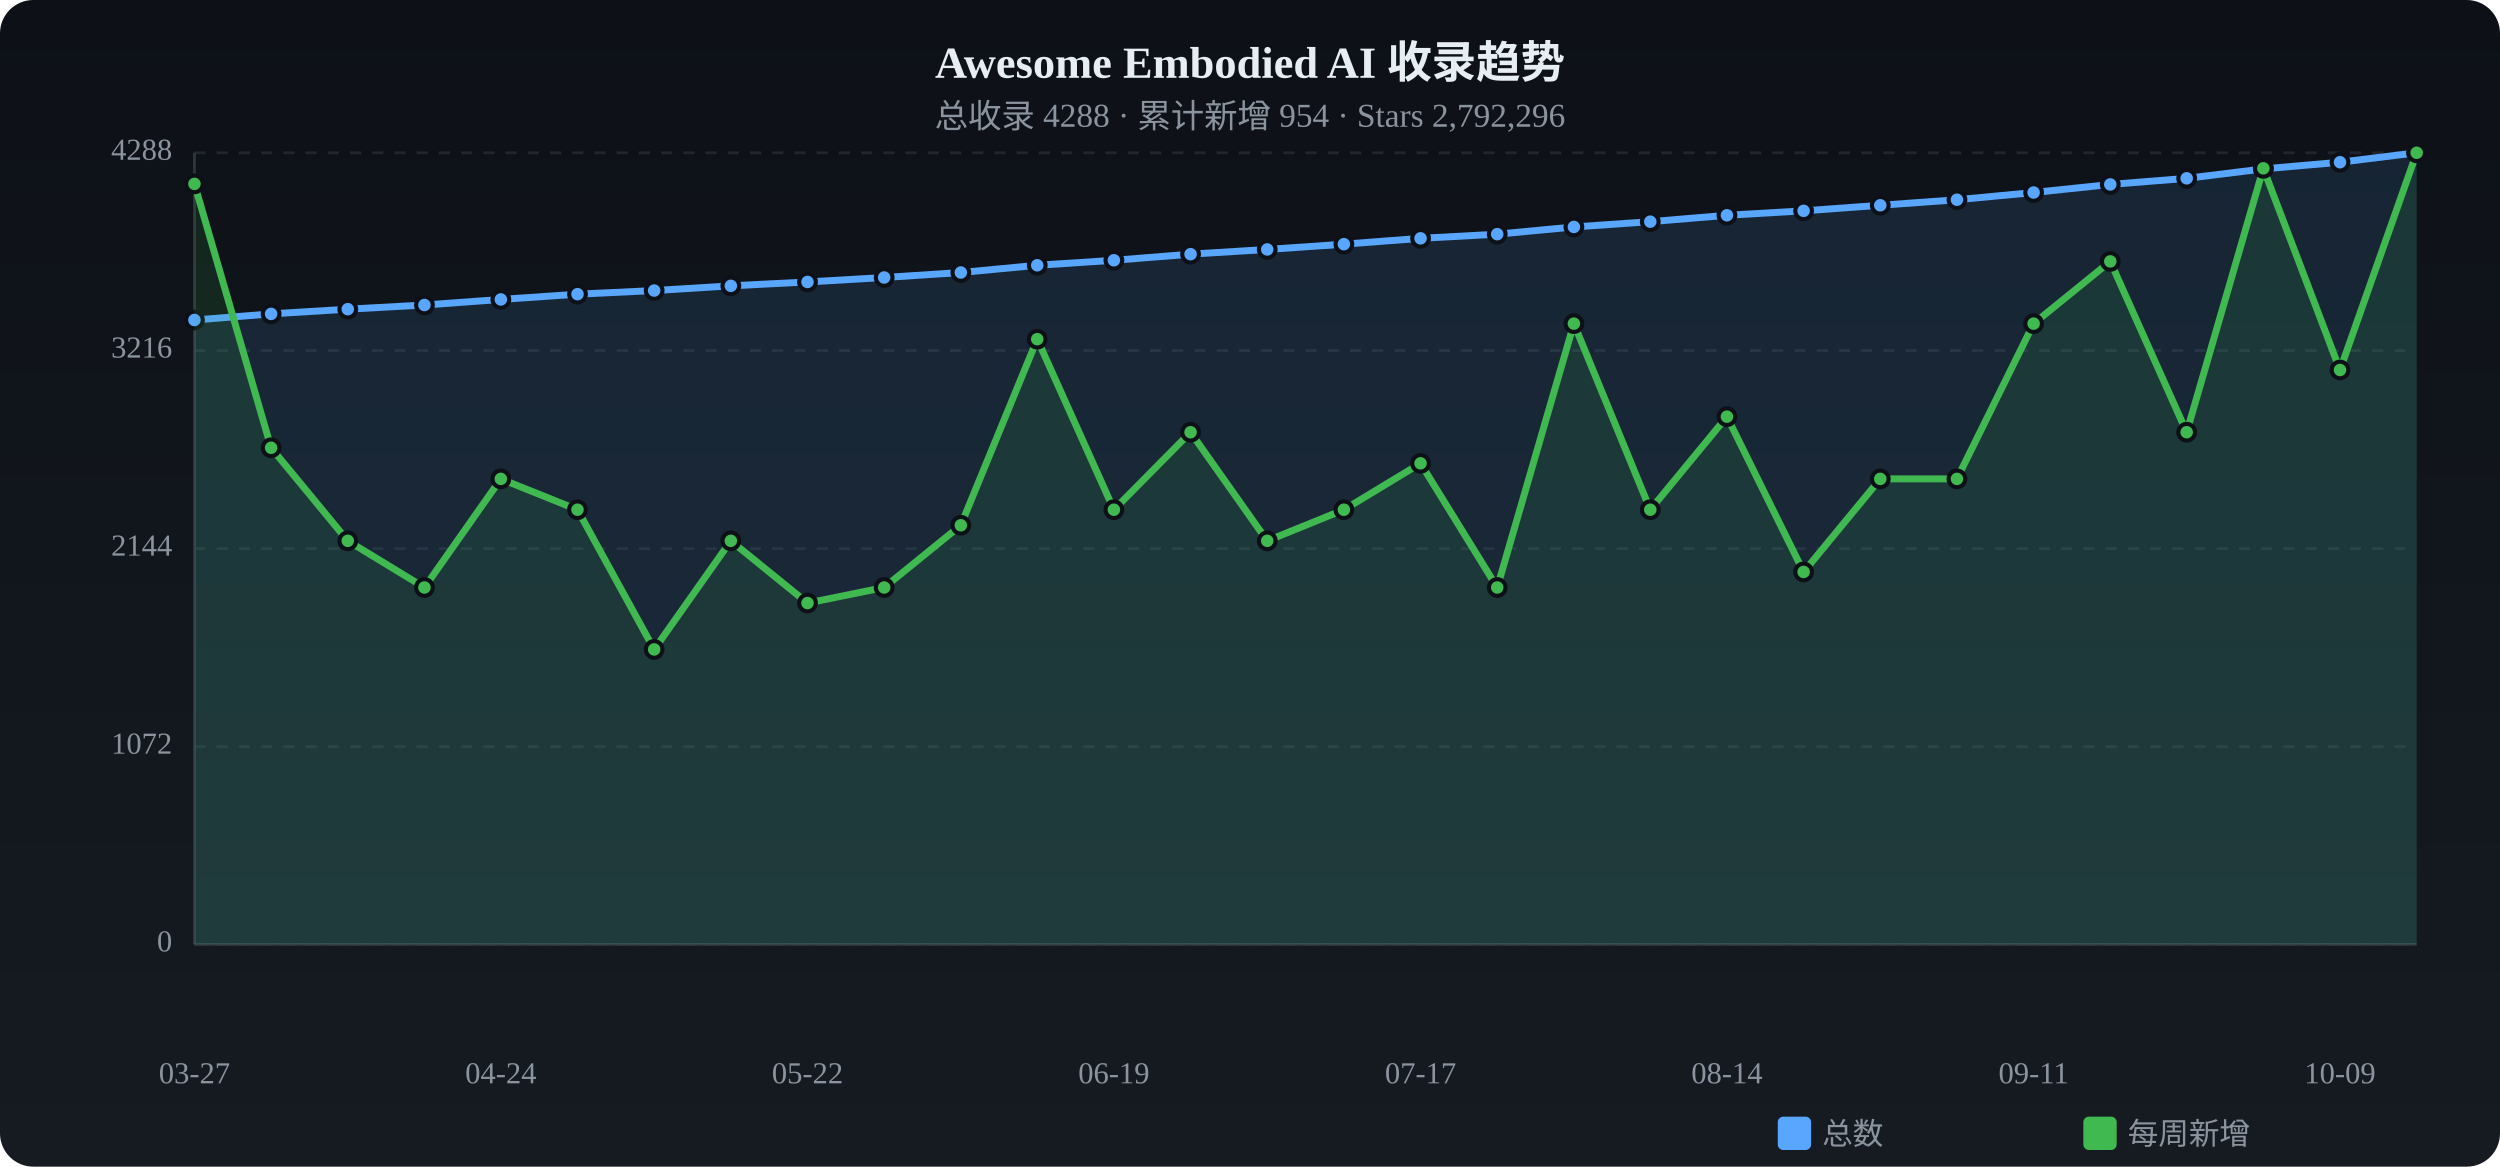
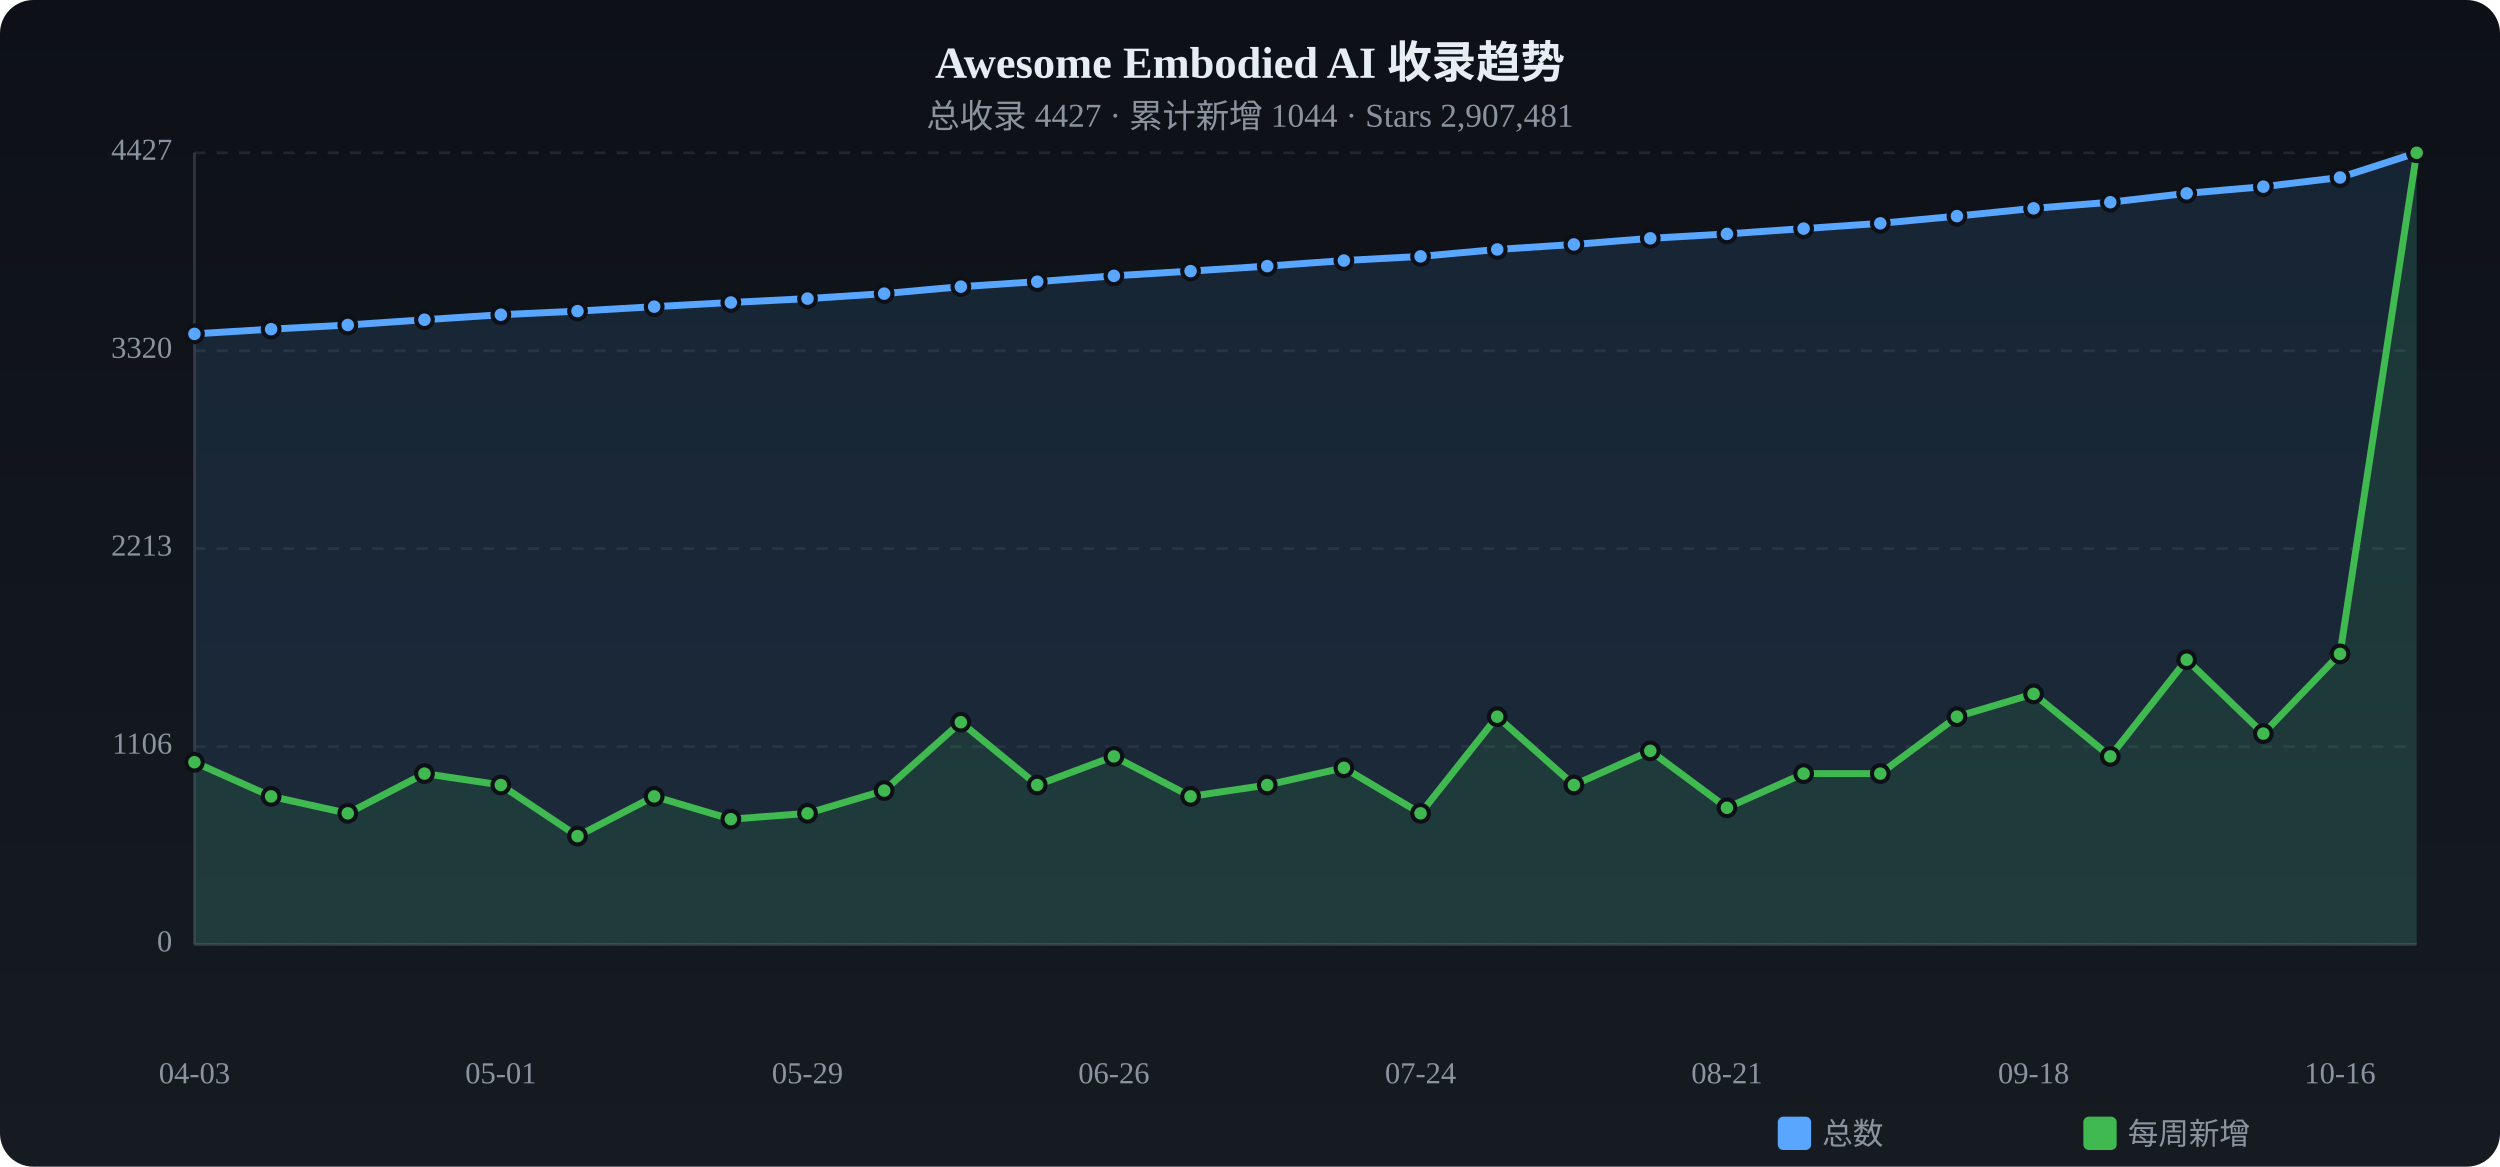
<svg xmlns="http://www.w3.org/2000/svg" viewBox="0 0 900 420" width="900" height="420">
  <defs>
    <linearGradient id="tbg" x1="0%" y1="0%" x2="0%" y2="100%">
      <stop offset="0%" stop-color="#0d1117" />
      <stop offset="100%" stop-color="#161b22" />
    </linearGradient>
  </defs>
  <rect width="900" height="420" rx="12" fill="url(#tbg)" />
  <text x="450.0" y="28" text-anchor="middle" fill="#e6edf3" font-size="16" font-weight="bold">Awesome Embodied AI 收录趋势</text>
-   <text x="450.0" y="46" text-anchor="middle" fill="#8b949e" font-size="12">总收录 4288 · 累计新增 954 · Stars 2,792,296</text>
+   <text x="450.0" y="46" text-anchor="middle" fill="#8b949e" font-size="12">总收录 4427 · 累计新增 1044 · Stars 2,907,481</text>
  <text x="62" y="340.0" text-anchor="end" fill="#8b949e" font-size="11" dominant-baseline="middle">0</text>
  <line x1="70" y1="340.0" x2="870" y2="340.0" stroke="#21262d" stroke-dasharray="4 4" />
-   <text x="62" y="268.8" text-anchor="end" fill="#8b949e" font-size="11" dominant-baseline="middle">1072</text>
+   <text x="62" y="268.8" text-anchor="end" fill="#8b949e" font-size="11" dominant-baseline="middle">1106</text>
  <line x1="70" y1="268.8" x2="870" y2="268.8" stroke="#21262d" stroke-dasharray="4 4" />
-   <text x="62" y="197.5" text-anchor="end" fill="#8b949e" font-size="11" dominant-baseline="middle">2144</text>
+   <text x="62" y="197.5" text-anchor="end" fill="#8b949e" font-size="11" dominant-baseline="middle">2213</text>
  <line x1="70" y1="197.5" x2="870" y2="197.5" stroke="#21262d" stroke-dasharray="4 4" />
-   <text x="62" y="126.2" text-anchor="end" fill="#8b949e" font-size="11" dominant-baseline="middle">3216</text>
-   <line x1="70" y1="126.2" x2="870" y2="126.2" stroke="#21262d" stroke-dasharray="4 4" />
-   <text x="62" y="55.0" text-anchor="end" fill="#8b949e" font-size="11" dominant-baseline="middle">4288</text>
+   <text x="62" y="126.3" text-anchor="end" fill="#8b949e" font-size="11" dominant-baseline="middle">3320</text>
+   <line x1="70" y1="126.3" x2="870" y2="126.3" stroke="#21262d" stroke-dasharray="4 4" />
+   <text x="62" y="55.0" text-anchor="end" fill="#8b949e" font-size="11" dominant-baseline="middle">4427</text>
  <line x1="70" y1="55.0" x2="870" y2="55.0" stroke="#21262d" stroke-dasharray="4 4" />
  <line x1="70" y1="55" x2="70" y2="340" stroke="#30363d" />
  <line x1="70" y1="340" x2="870" y2="340" stroke="#30363d" />
-   <path d="M70.0,115.2 L97.6,113.0 L125.2,111.3 L152.8,109.8 L180.3,107.8 L207.9,105.9 L235.5,104.6 L263.1,102.9 L290.7,101.5 L318.3,99.9 L345.9,98.1 L373.4,95.5 L401.0,93.7 L428.6,91.5 L456.2,89.8 L483.8,87.9 L511.4,85.8 L539.0,84.3 L566.6,81.7 L594.1,79.8 L621.7,77.5 L649.3,75.9 L676.9,73.9 L704.5,71.9 L732.1,69.3 L759.7,66.4 L787.2,64.2 L814.8,60.8 L842.4,58.4 L870.0,55.0 L870.0,340 L70.0,340 Z" fill="#58a6ff" opacity="0.12" />
-   <polyline points="70.0,115.2 97.6,113.0 125.2,111.3 152.8,109.8 180.3,107.8 207.9,105.9 235.5,104.6 263.1,102.9 290.7,101.5 318.3,99.9 345.9,98.1 373.4,95.5 401.0,93.7 428.6,91.5 456.2,89.8 483.8,87.9 511.4,85.8 539.0,84.3 566.6,81.7 594.1,79.8 621.7,77.5 649.3,75.9 676.9,73.9 704.5,71.9 732.1,69.3 759.7,66.4 787.2,64.2 814.8,60.8 842.4,58.4 870.0,55.0" fill="none" stroke="#58a6ff" stroke-width="2.5" stroke-linecap="round" stroke-linejoin="round" />
-   <circle cx="70.0" cy="115.2" r="3" fill="#58a6ff" stroke="#0d1117" stroke-width="1.5" />
-   <circle cx="97.6" cy="113.0" r="3" fill="#58a6ff" stroke="#0d1117" stroke-width="1.5" />
-   <circle cx="125.2" cy="111.3" r="3" fill="#58a6ff" stroke="#0d1117" stroke-width="1.5" />
-   <circle cx="152.8" cy="109.8" r="3" fill="#58a6ff" stroke="#0d1117" stroke-width="1.5" />
-   <circle cx="180.3" cy="107.8" r="3" fill="#58a6ff" stroke="#0d1117" stroke-width="1.5" />
-   <circle cx="207.9" cy="105.9" r="3" fill="#58a6ff" stroke="#0d1117" stroke-width="1.5" />
-   <circle cx="235.5" cy="104.6" r="3" fill="#58a6ff" stroke="#0d1117" stroke-width="1.5" />
-   <circle cx="263.1" cy="102.9" r="3" fill="#58a6ff" stroke="#0d1117" stroke-width="1.5" />
-   <circle cx="290.7" cy="101.5" r="3" fill="#58a6ff" stroke="#0d1117" stroke-width="1.5" />
-   <circle cx="318.3" cy="99.9" r="3" fill="#58a6ff" stroke="#0d1117" stroke-width="1.5" />
-   <circle cx="345.9" cy="98.1" r="3" fill="#58a6ff" stroke="#0d1117" stroke-width="1.5" />
-   <circle cx="373.4" cy="95.5" r="3" fill="#58a6ff" stroke="#0d1117" stroke-width="1.5" />
-   <circle cx="401.0" cy="93.7" r="3" fill="#58a6ff" stroke="#0d1117" stroke-width="1.5" />
-   <circle cx="428.6" cy="91.5" r="3" fill="#58a6ff" stroke="#0d1117" stroke-width="1.5" />
-   <circle cx="456.2" cy="89.8" r="3" fill="#58a6ff" stroke="#0d1117" stroke-width="1.5" />
-   <circle cx="483.8" cy="87.9" r="3" fill="#58a6ff" stroke="#0d1117" stroke-width="1.5" />
-   <circle cx="511.4" cy="85.8" r="3" fill="#58a6ff" stroke="#0d1117" stroke-width="1.5" />
-   <circle cx="539.0" cy="84.3" r="3" fill="#58a6ff" stroke="#0d1117" stroke-width="1.5" />
-   <circle cx="566.6" cy="81.7" r="3" fill="#58a6ff" stroke="#0d1117" stroke-width="1.5" />
-   <circle cx="594.1" cy="79.8" r="3" fill="#58a6ff" stroke="#0d1117" stroke-width="1.5" />
-   <circle cx="621.7" cy="77.5" r="3" fill="#58a6ff" stroke="#0d1117" stroke-width="1.5" />
-   <circle cx="649.3" cy="75.9" r="3" fill="#58a6ff" stroke="#0d1117" stroke-width="1.5" />
-   <circle cx="676.9" cy="73.9" r="3" fill="#58a6ff" stroke="#0d1117" stroke-width="1.5" />
-   <circle cx="704.5" cy="71.9" r="3" fill="#58a6ff" stroke="#0d1117" stroke-width="1.5" />
-   <circle cx="732.1" cy="69.3" r="3" fill="#58a6ff" stroke="#0d1117" stroke-width="1.5" />
-   <circle cx="759.7" cy="66.4" r="3" fill="#58a6ff" stroke="#0d1117" stroke-width="1.5" />
-   <circle cx="787.2" cy="64.2" r="3" fill="#58a6ff" stroke="#0d1117" stroke-width="1.5" />
-   <circle cx="814.8" cy="60.8" r="3" fill="#58a6ff" stroke="#0d1117" stroke-width="1.5" />
-   <circle cx="842.4" cy="58.4" r="3" fill="#58a6ff" stroke="#0d1117" stroke-width="1.5" />
+   <path d="M70.0,120.2 L97.6,118.5 L125.2,117.0 L152.8,115.1 L180.3,113.3 L207.9,112.0 L235.5,110.4 L263.1,108.9 L290.7,107.5 L318.3,105.7 L345.9,103.2 L373.4,101.4 L401.0,99.3 L428.6,97.6 L456.2,95.8 L483.8,93.8 L511.4,92.3 L539.0,89.8 L566.6,88.0 L594.1,85.8 L621.7,84.2 L649.3,82.3 L676.9,80.4 L704.5,77.8 L732.1,75.0 L759.7,72.8 L787.2,69.6 L814.8,67.2 L842.4,63.9 L870.0,55.0 L870.0,340 L70.0,340 Z" fill="#58a6ff" opacity="0.12" />
+   <polyline points="70.0,120.2 97.6,118.5 125.2,117.0 152.8,115.1 180.3,113.3 207.9,112.0 235.5,110.4 263.1,108.9 290.7,107.5 318.3,105.7 345.9,103.2 373.4,101.4 401.0,99.3 428.6,97.6 456.2,95.8 483.8,93.8 511.4,92.3 539.0,89.8 566.6,88.0 594.1,85.8 621.7,84.2 649.3,82.3 676.9,80.4 704.5,77.8 732.1,75.0 759.7,72.8 787.2,69.6 814.8,67.2 842.4,63.9 870.0,55.0" fill="none" stroke="#58a6ff" stroke-width="2.5" stroke-linecap="round" stroke-linejoin="round" />
+   <circle cx="70.0" cy="120.2" r="3" fill="#58a6ff" stroke="#0d1117" stroke-width="1.5" />
+   <circle cx="97.6" cy="118.5" r="3" fill="#58a6ff" stroke="#0d1117" stroke-width="1.5" />
+   <circle cx="125.2" cy="117.0" r="3" fill="#58a6ff" stroke="#0d1117" stroke-width="1.5" />
+   <circle cx="152.8" cy="115.1" r="3" fill="#58a6ff" stroke="#0d1117" stroke-width="1.5" />
+   <circle cx="180.3" cy="113.3" r="3" fill="#58a6ff" stroke="#0d1117" stroke-width="1.5" />
+   <circle cx="207.9" cy="112.0" r="3" fill="#58a6ff" stroke="#0d1117" stroke-width="1.5" />
+   <circle cx="235.5" cy="110.4" r="3" fill="#58a6ff" stroke="#0d1117" stroke-width="1.5" />
+   <circle cx="263.1" cy="108.9" r="3" fill="#58a6ff" stroke="#0d1117" stroke-width="1.5" />
+   <circle cx="290.7" cy="107.5" r="3" fill="#58a6ff" stroke="#0d1117" stroke-width="1.5" />
+   <circle cx="318.3" cy="105.7" r="3" fill="#58a6ff" stroke="#0d1117" stroke-width="1.5" />
+   <circle cx="345.9" cy="103.2" r="3" fill="#58a6ff" stroke="#0d1117" stroke-width="1.5" />
+   <circle cx="373.4" cy="101.4" r="3" fill="#58a6ff" stroke="#0d1117" stroke-width="1.5" />
+   <circle cx="401.0" cy="99.3" r="3" fill="#58a6ff" stroke="#0d1117" stroke-width="1.5" />
+   <circle cx="428.6" cy="97.6" r="3" fill="#58a6ff" stroke="#0d1117" stroke-width="1.5" />
+   <circle cx="456.2" cy="95.8" r="3" fill="#58a6ff" stroke="#0d1117" stroke-width="1.5" />
+   <circle cx="483.8" cy="93.8" r="3" fill="#58a6ff" stroke="#0d1117" stroke-width="1.5" />
+   <circle cx="511.4" cy="92.3" r="3" fill="#58a6ff" stroke="#0d1117" stroke-width="1.5" />
+   <circle cx="539.0" cy="89.8" r="3" fill="#58a6ff" stroke="#0d1117" stroke-width="1.5" />
+   <circle cx="566.6" cy="88.0" r="3" fill="#58a6ff" stroke="#0d1117" stroke-width="1.5" />
+   <circle cx="594.1" cy="85.8" r="3" fill="#58a6ff" stroke="#0d1117" stroke-width="1.5" />
+   <circle cx="621.7" cy="84.2" r="3" fill="#58a6ff" stroke="#0d1117" stroke-width="1.5" />
+   <circle cx="649.3" cy="82.3" r="3" fill="#58a6ff" stroke="#0d1117" stroke-width="1.5" />
+   <circle cx="676.9" cy="80.4" r="3" fill="#58a6ff" stroke="#0d1117" stroke-width="1.5" />
+   <circle cx="704.5" cy="77.8" r="3" fill="#58a6ff" stroke="#0d1117" stroke-width="1.5" />
+   <circle cx="732.1" cy="75.0" r="3" fill="#58a6ff" stroke="#0d1117" stroke-width="1.5" />
+   <circle cx="759.7" cy="72.8" r="3" fill="#58a6ff" stroke="#0d1117" stroke-width="1.5" />
+   <circle cx="787.2" cy="69.6" r="3" fill="#58a6ff" stroke="#0d1117" stroke-width="1.5" />
+   <circle cx="814.8" cy="67.2" r="3" fill="#58a6ff" stroke="#0d1117" stroke-width="1.5" />
+   <circle cx="842.4" cy="63.9" r="3" fill="#58a6ff" stroke="#0d1117" stroke-width="1.5" />
  <circle cx="870.0" cy="55.0" r="3" fill="#58a6ff" stroke="#0d1117" stroke-width="1.5" />
-   <path d="M70.0,66.2 L97.6,161.2 L125.2,194.7 L152.8,211.5 L180.3,172.4 L207.9,183.5 L235.5,233.8 L263.1,194.7 L290.7,217.1 L318.3,211.5 L345.9,189.1 L373.4,122.1 L401.0,183.5 L428.6,155.6 L456.2,194.7 L483.8,183.5 L511.4,166.8 L539.0,211.5 L566.6,116.5 L594.1,183.5 L621.7,150.0 L649.3,205.9 L676.9,172.4 L704.5,172.4 L732.1,116.5 L759.7,94.1 L787.2,155.6 L814.8,60.6 L842.4,133.2 L870.0,55.0 L870.0,340 L70.0,340 Z" fill="#3fb950" opacity="0.12" />
-   <polyline points="70.0,66.2 97.6,161.2 125.2,194.7 152.8,211.5 180.3,172.4 207.9,183.5 235.5,233.8 263.1,194.7 290.7,217.1 318.3,211.5 345.9,189.1 373.4,122.1 401.0,183.5 428.6,155.6 456.2,194.7 483.8,183.5 511.4,166.8 539.0,211.5 566.6,116.5 594.1,183.5 621.7,150.0 649.3,205.9 676.9,172.4 704.5,172.4 732.1,116.5 759.7,94.1 787.2,155.6 814.8,60.6 842.4,133.2 870.0,55.0" fill="none" stroke="#3fb950" stroke-width="2.5" stroke-linecap="round" stroke-linejoin="round" />
-   <circle cx="70.0" cy="66.2" r="3" fill="#3fb950" stroke="#0d1117" stroke-width="1.5" />
-   <circle cx="97.6" cy="161.2" r="3" fill="#3fb950" stroke="#0d1117" stroke-width="1.5" />
-   <circle cx="125.2" cy="194.7" r="3" fill="#3fb950" stroke="#0d1117" stroke-width="1.5" />
-   <circle cx="152.8" cy="211.5" r="3" fill="#3fb950" stroke="#0d1117" stroke-width="1.5" />
-   <circle cx="180.3" cy="172.4" r="3" fill="#3fb950" stroke="#0d1117" stroke-width="1.5" />
-   <circle cx="207.9" cy="183.5" r="3" fill="#3fb950" stroke="#0d1117" stroke-width="1.5" />
-   <circle cx="235.5" cy="233.8" r="3" fill="#3fb950" stroke="#0d1117" stroke-width="1.5" />
-   <circle cx="263.1" cy="194.7" r="3" fill="#3fb950" stroke="#0d1117" stroke-width="1.5" />
-   <circle cx="290.7" cy="217.1" r="3" fill="#3fb950" stroke="#0d1117" stroke-width="1.5" />
-   <circle cx="318.3" cy="211.5" r="3" fill="#3fb950" stroke="#0d1117" stroke-width="1.5" />
-   <circle cx="345.9" cy="189.1" r="3" fill="#3fb950" stroke="#0d1117" stroke-width="1.5" />
-   <circle cx="373.4" cy="122.1" r="3" fill="#3fb950" stroke="#0d1117" stroke-width="1.5" />
-   <circle cx="401.0" cy="183.5" r="3" fill="#3fb950" stroke="#0d1117" stroke-width="1.5" />
-   <circle cx="428.6" cy="155.6" r="3" fill="#3fb950" stroke="#0d1117" stroke-width="1.5" />
-   <circle cx="456.2" cy="194.7" r="3" fill="#3fb950" stroke="#0d1117" stroke-width="1.5" />
-   <circle cx="483.8" cy="183.5" r="3" fill="#3fb950" stroke="#0d1117" stroke-width="1.5" />
-   <circle cx="511.4" cy="166.8" r="3" fill="#3fb950" stroke="#0d1117" stroke-width="1.5" />
-   <circle cx="539.0" cy="211.5" r="3" fill="#3fb950" stroke="#0d1117" stroke-width="1.5" />
-   <circle cx="566.6" cy="116.5" r="3" fill="#3fb950" stroke="#0d1117" stroke-width="1.5" />
-   <circle cx="594.1" cy="183.5" r="3" fill="#3fb950" stroke="#0d1117" stroke-width="1.5" />
-   <circle cx="621.7" cy="150.0" r="3" fill="#3fb950" stroke="#0d1117" stroke-width="1.5" />
-   <circle cx="649.3" cy="205.9" r="3" fill="#3fb950" stroke="#0d1117" stroke-width="1.5" />
-   <circle cx="676.9" cy="172.4" r="3" fill="#3fb950" stroke="#0d1117" stroke-width="1.5" />
-   <circle cx="704.5" cy="172.4" r="3" fill="#3fb950" stroke="#0d1117" stroke-width="1.5" />
-   <circle cx="732.1" cy="116.5" r="3" fill="#3fb950" stroke="#0d1117" stroke-width="1.5" />
-   <circle cx="759.7" cy="94.1" r="3" fill="#3fb950" stroke="#0d1117" stroke-width="1.5" />
-   <circle cx="787.2" cy="155.6" r="3" fill="#3fb950" stroke="#0d1117" stroke-width="1.5" />
-   <circle cx="814.8" cy="60.6" r="3" fill="#3fb950" stroke="#0d1117" stroke-width="1.5" />
-   <circle cx="842.4" cy="133.2" r="3" fill="#3fb950" stroke="#0d1117" stroke-width="1.5" />
+   <path d="M70.0,274.4 L97.6,286.7 L125.2,292.8 L152.8,278.5 L180.3,282.6 L207.9,301.0 L235.5,286.7 L263.1,294.9 L290.7,292.8 L318.3,284.6 L345.9,260.0 L373.4,282.6 L401.0,272.3 L428.6,286.7 L456.2,282.6 L483.8,276.4 L511.4,292.8 L539.0,258.0 L566.6,282.6 L594.1,270.3 L621.7,290.8 L649.3,278.5 L676.9,278.5 L704.5,258.0 L732.1,249.8 L759.7,272.3 L787.2,237.5 L814.8,264.1 L842.4,235.4 L870.0,55.0 L870.0,340 L70.0,340 Z" fill="#3fb950" opacity="0.12" />
+   <polyline points="70.0,274.4 97.6,286.7 125.2,292.8 152.8,278.5 180.3,282.6 207.9,301.0 235.5,286.7 263.1,294.9 290.7,292.8 318.3,284.6 345.9,260.0 373.4,282.6 401.0,272.3 428.6,286.7 456.2,282.6 483.8,276.4 511.4,292.8 539.0,258.0 566.6,282.6 594.1,270.3 621.7,290.8 649.3,278.5 676.9,278.5 704.5,258.0 732.1,249.8 759.7,272.3 787.2,237.5 814.8,264.1 842.4,235.4 870.0,55.0" fill="none" stroke="#3fb950" stroke-width="2.5" stroke-linecap="round" stroke-linejoin="round" />
+   <circle cx="70.0" cy="274.4" r="3" fill="#3fb950" stroke="#0d1117" stroke-width="1.5" />
+   <circle cx="97.6" cy="286.7" r="3" fill="#3fb950" stroke="#0d1117" stroke-width="1.5" />
+   <circle cx="125.2" cy="292.8" r="3" fill="#3fb950" stroke="#0d1117" stroke-width="1.5" />
+   <circle cx="152.8" cy="278.5" r="3" fill="#3fb950" stroke="#0d1117" stroke-width="1.5" />
+   <circle cx="180.3" cy="282.6" r="3" fill="#3fb950" stroke="#0d1117" stroke-width="1.5" />
+   <circle cx="207.9" cy="301.0" r="3" fill="#3fb950" stroke="#0d1117" stroke-width="1.5" />
+   <circle cx="235.5" cy="286.7" r="3" fill="#3fb950" stroke="#0d1117" stroke-width="1.5" />
+   <circle cx="263.1" cy="294.9" r="3" fill="#3fb950" stroke="#0d1117" stroke-width="1.5" />
+   <circle cx="290.7" cy="292.8" r="3" fill="#3fb950" stroke="#0d1117" stroke-width="1.5" />
+   <circle cx="318.3" cy="284.6" r="3" fill="#3fb950" stroke="#0d1117" stroke-width="1.5" />
+   <circle cx="345.9" cy="260.0" r="3" fill="#3fb950" stroke="#0d1117" stroke-width="1.5" />
+   <circle cx="373.4" cy="282.6" r="3" fill="#3fb950" stroke="#0d1117" stroke-width="1.5" />
+   <circle cx="401.0" cy="272.3" r="3" fill="#3fb950" stroke="#0d1117" stroke-width="1.5" />
+   <circle cx="428.6" cy="286.7" r="3" fill="#3fb950" stroke="#0d1117" stroke-width="1.5" />
+   <circle cx="456.2" cy="282.6" r="3" fill="#3fb950" stroke="#0d1117" stroke-width="1.5" />
+   <circle cx="483.8" cy="276.4" r="3" fill="#3fb950" stroke="#0d1117" stroke-width="1.5" />
+   <circle cx="511.4" cy="292.8" r="3" fill="#3fb950" stroke="#0d1117" stroke-width="1.5" />
+   <circle cx="539.0" cy="258.0" r="3" fill="#3fb950" stroke="#0d1117" stroke-width="1.5" />
+   <circle cx="566.6" cy="282.6" r="3" fill="#3fb950" stroke="#0d1117" stroke-width="1.5" />
+   <circle cx="594.1" cy="270.3" r="3" fill="#3fb950" stroke="#0d1117" stroke-width="1.5" />
+   <circle cx="621.7" cy="290.8" r="3" fill="#3fb950" stroke="#0d1117" stroke-width="1.5" />
+   <circle cx="649.3" cy="278.5" r="3" fill="#3fb950" stroke="#0d1117" stroke-width="1.5" />
+   <circle cx="676.9" cy="278.5" r="3" fill="#3fb950" stroke="#0d1117" stroke-width="1.5" />
+   <circle cx="704.5" cy="258.0" r="3" fill="#3fb950" stroke="#0d1117" stroke-width="1.5" />
+   <circle cx="732.1" cy="249.8" r="3" fill="#3fb950" stroke="#0d1117" stroke-width="1.5" />
+   <circle cx="759.7" cy="272.3" r="3" fill="#3fb950" stroke="#0d1117" stroke-width="1.5" />
+   <circle cx="787.2" cy="237.5" r="3" fill="#3fb950" stroke="#0d1117" stroke-width="1.5" />
+   <circle cx="814.8" cy="264.1" r="3" fill="#3fb950" stroke="#0d1117" stroke-width="1.5" />
+   <circle cx="842.4" cy="235.4" r="3" fill="#3fb950" stroke="#0d1117" stroke-width="1.5" />
  <circle cx="870.0" cy="55.0" r="3" fill="#3fb950" stroke="#0d1117" stroke-width="1.5" />
-   <text x="70.0" y="390" text-anchor="middle" fill="#8b949e" font-size="11">03-27</text>
-   <text x="180.3" y="390" text-anchor="middle" fill="#8b949e" font-size="11">04-24</text>
-   <text x="290.7" y="390" text-anchor="middle" fill="#8b949e" font-size="11">05-22</text>
-   <text x="401.0" y="390" text-anchor="middle" fill="#8b949e" font-size="11">06-19</text>
-   <text x="511.4" y="390" text-anchor="middle" fill="#8b949e" font-size="11">07-17</text>
-   <text x="621.7" y="390" text-anchor="middle" fill="#8b949e" font-size="11">08-14</text>
-   <text x="732.1" y="390" text-anchor="middle" fill="#8b949e" font-size="11">09-11</text>
-   <text x="842.4" y="390" text-anchor="middle" fill="#8b949e" font-size="11">10-09</text>
+   <text x="70.0" y="390" text-anchor="middle" fill="#8b949e" font-size="11">04-03</text>
+   <text x="180.3" y="390" text-anchor="middle" fill="#8b949e" font-size="11">05-01</text>
+   <text x="290.7" y="390" text-anchor="middle" fill="#8b949e" font-size="11">05-29</text>
+   <text x="401.0" y="390" text-anchor="middle" fill="#8b949e" font-size="11">06-26</text>
+   <text x="511.4" y="390" text-anchor="middle" fill="#8b949e" font-size="11">07-24</text>
+   <text x="621.7" y="390" text-anchor="middle" fill="#8b949e" font-size="11">08-21</text>
+   <text x="732.1" y="390" text-anchor="middle" fill="#8b949e" font-size="11">09-18</text>
+   <text x="842.4" y="390" text-anchor="middle" fill="#8b949e" font-size="11">10-16</text>
  <rect x="640" y="402" width="12" height="12" rx="2" fill="#58a6ff" />
  <text x="656" y="412" fill="#8b949e" font-size="11">总数</text>
  <rect x="750" y="402" width="12" height="12" rx="2" fill="#3fb950" />
  <text x="766" y="412" fill="#8b949e" font-size="11">每周新增</text>
</svg>
